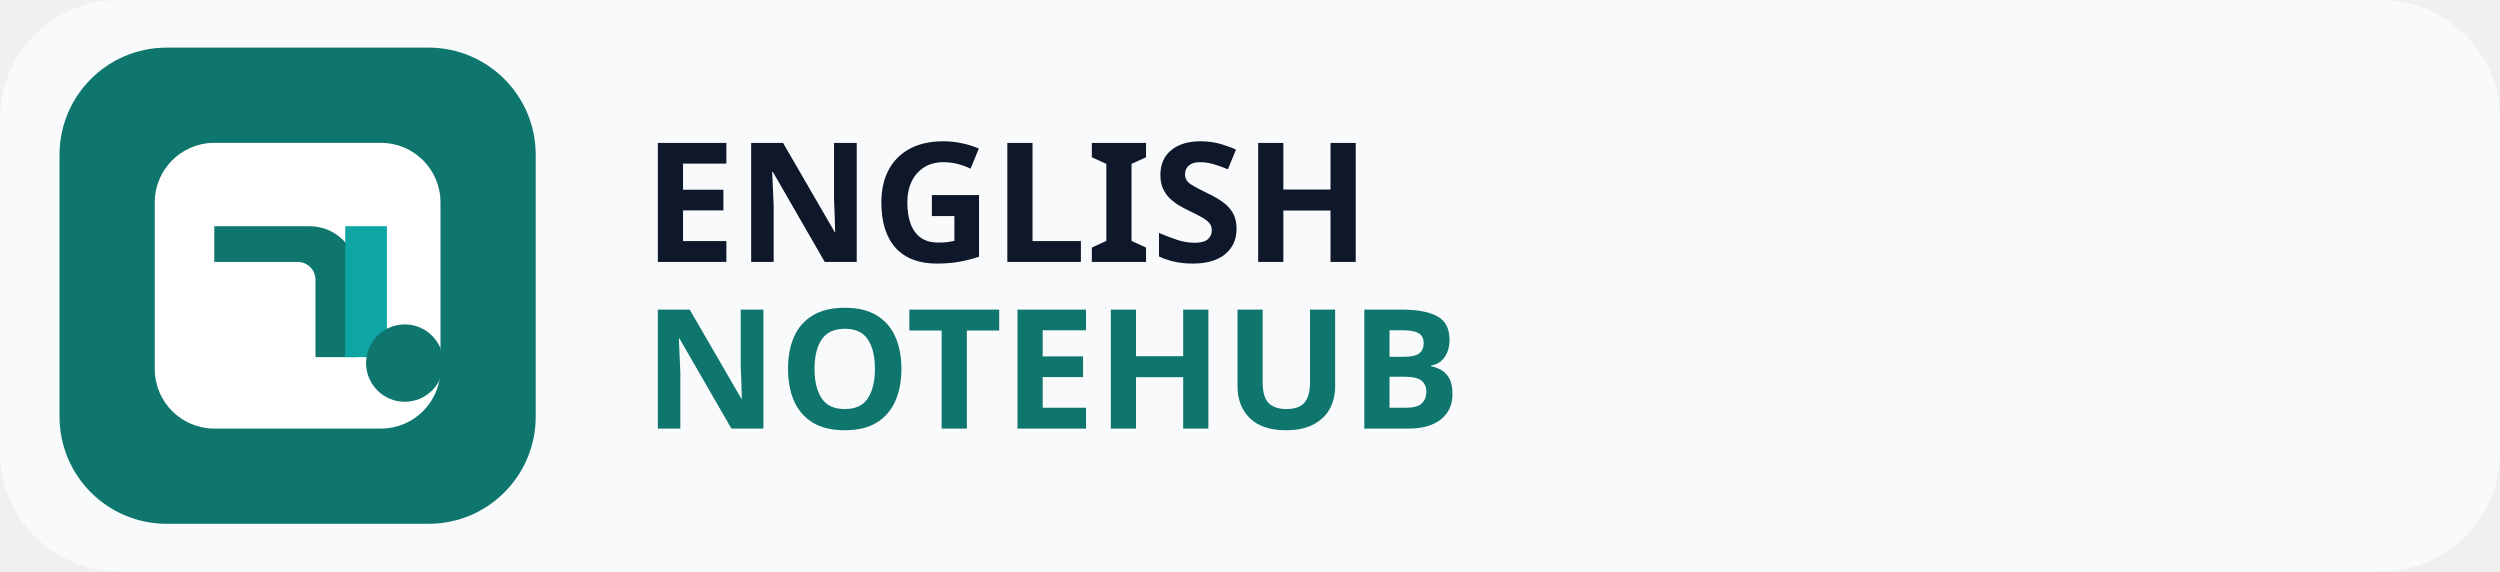
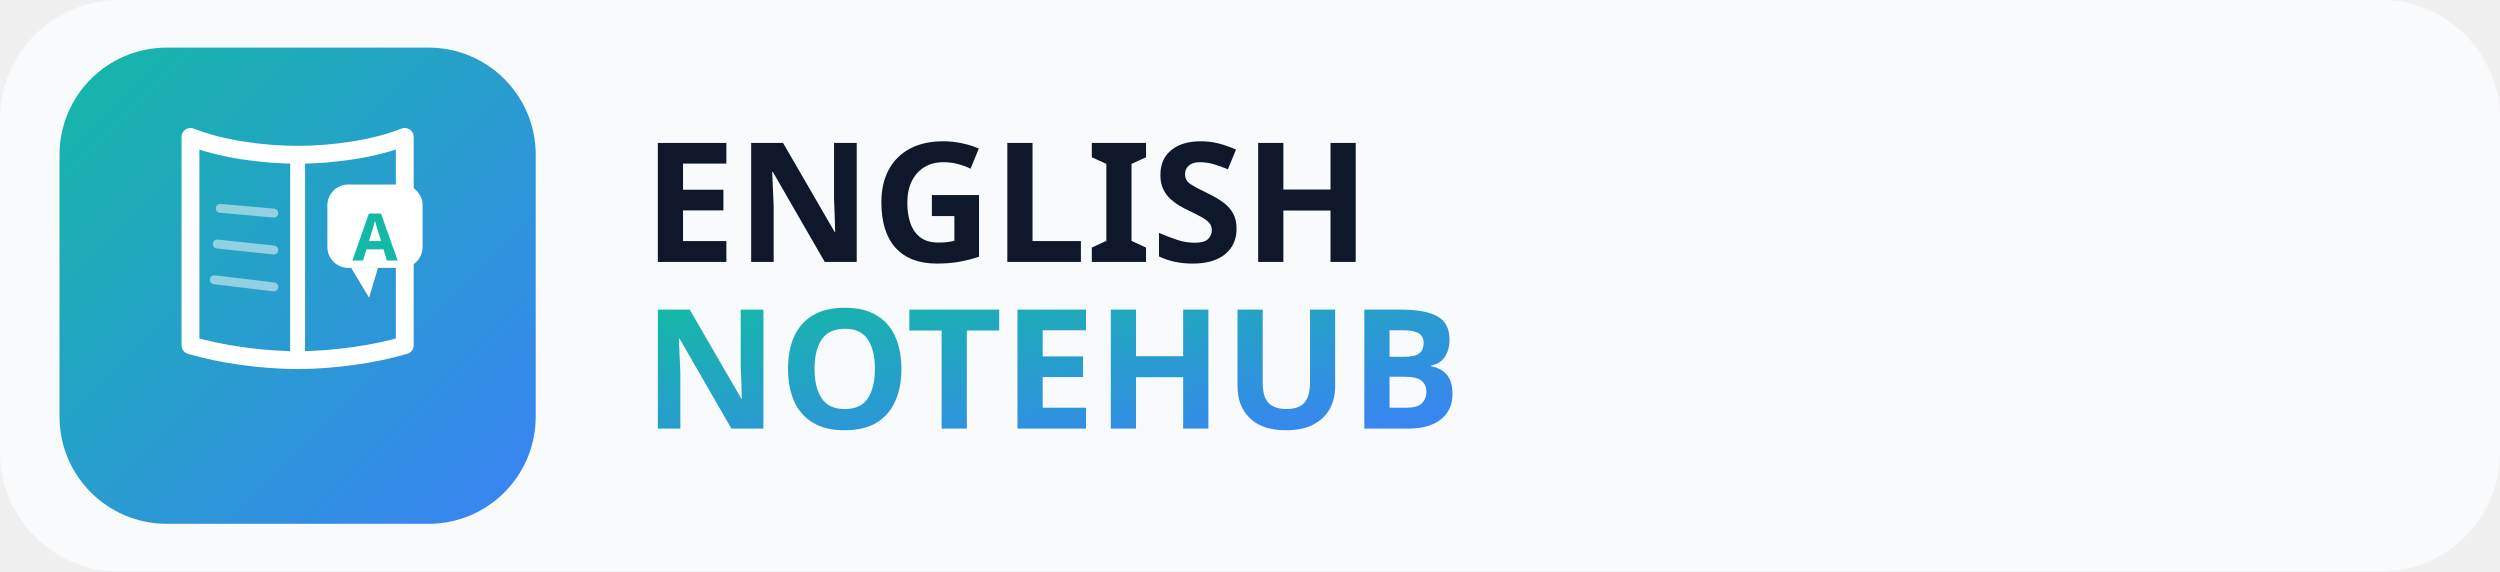
<svg xmlns="http://www.w3.org/2000/svg" viewBox="0 0 420 96" role="img" aria-label="English Notehub">
-   <rect x="0" y="0" width="420" height="96" rx="20" fill="#f8fafc" />
+   <defs>
+     <linearGradient id="wg" x1="0" y1="0" x2="1" y2="1">
+       <stop offset="0%" stop-color="#14b8a6" />
+       <stop offset="100%" stop-color="#3b82f6" />
+     </linearGradient>
+   </defs>
+   <rect width="420" height="96" rx="20" fill="#f8fafc" />
  <g transform="translate(10,8)">
-     <rect x="0" y="0" width="80" height="80" rx="18" fill="#0f766e" />
-     <rect x="16" y="16" width="48" height="48" rx="10" fill="#ffffff" />
-     <path d="M26 30h16a8 8 0 0 1 8 8v14h-7V39a3 3 0 0 0-3-3H26z" fill="#0f766e" />
-     <path d="M55 30h-7v22h7z" fill="#0ea5a4" />
-     <circle cx="58" cy="53" r="6.5" fill="#0f766e" />
+     <rect width="80" height="80" rx="18" fill="url(#wg)" />
+     <path d="M40 18 C34 18 27 17 22 15 L22 50 C27 51.5 34 52.5 40 52.5" stroke="white" stroke-width="3" stroke-linecap="round" stroke-linejoin="round" fill="none" />
+     <path d="M40 18 C46 18 53 17 58 15 L58 50 C53 51.5 46 52.5 40 52.5" stroke="white" stroke-width="3" stroke-linecap="round" stroke-linejoin="round" fill="none" />
+     <line x1="40" y1="18" x2="40" y2="52.5" stroke="white" stroke-width="2.5" stroke-linecap="round" />
+     <line x1="27" y1="27" x2="36" y2="27.8" stroke="white" stroke-width="1.5" stroke-linecap="round" opacity="0.5" />
+     <line x1="26.5" y1="33" x2="36" y2="34" stroke="white" stroke-width="1.5" stroke-linecap="round" opacity="0.5" />
+     <line x1="26" y1="39" x2="36" y2="40.2" stroke="white" stroke-width="1.5" stroke-linecap="round" opacity="0.5" />
+     <rect x="45" y="23" width="16" height="14" rx="3.5" fill="white" />
+     <polygon points="49,37 52,42 53.5,37" fill="white" />
+     <text x="53" y="31.5" font-family="system-ui, sans-serif" font-size="11" font-weight="700" fill="#14b8a6" text-anchor="middle" dominant-baseline="central">A</text>
  </g>
  <text x="108" y="44" fill="#0f172a" font-family="Poppins, Segoe UI, sans-serif" font-size="28" font-weight="700">ENGLISH</text>
-   <text x="108" y="72" fill="#0f766e" font-family="Poppins, Segoe UI, sans-serif" font-size="28" font-weight="700">NOTEHUB</text>
+   <text x="108" y="72" fill="url(#wg)" font-family="Poppins, Segoe UI, sans-serif" font-size="28" font-weight="700">NOTEHUB</text>
</svg>
